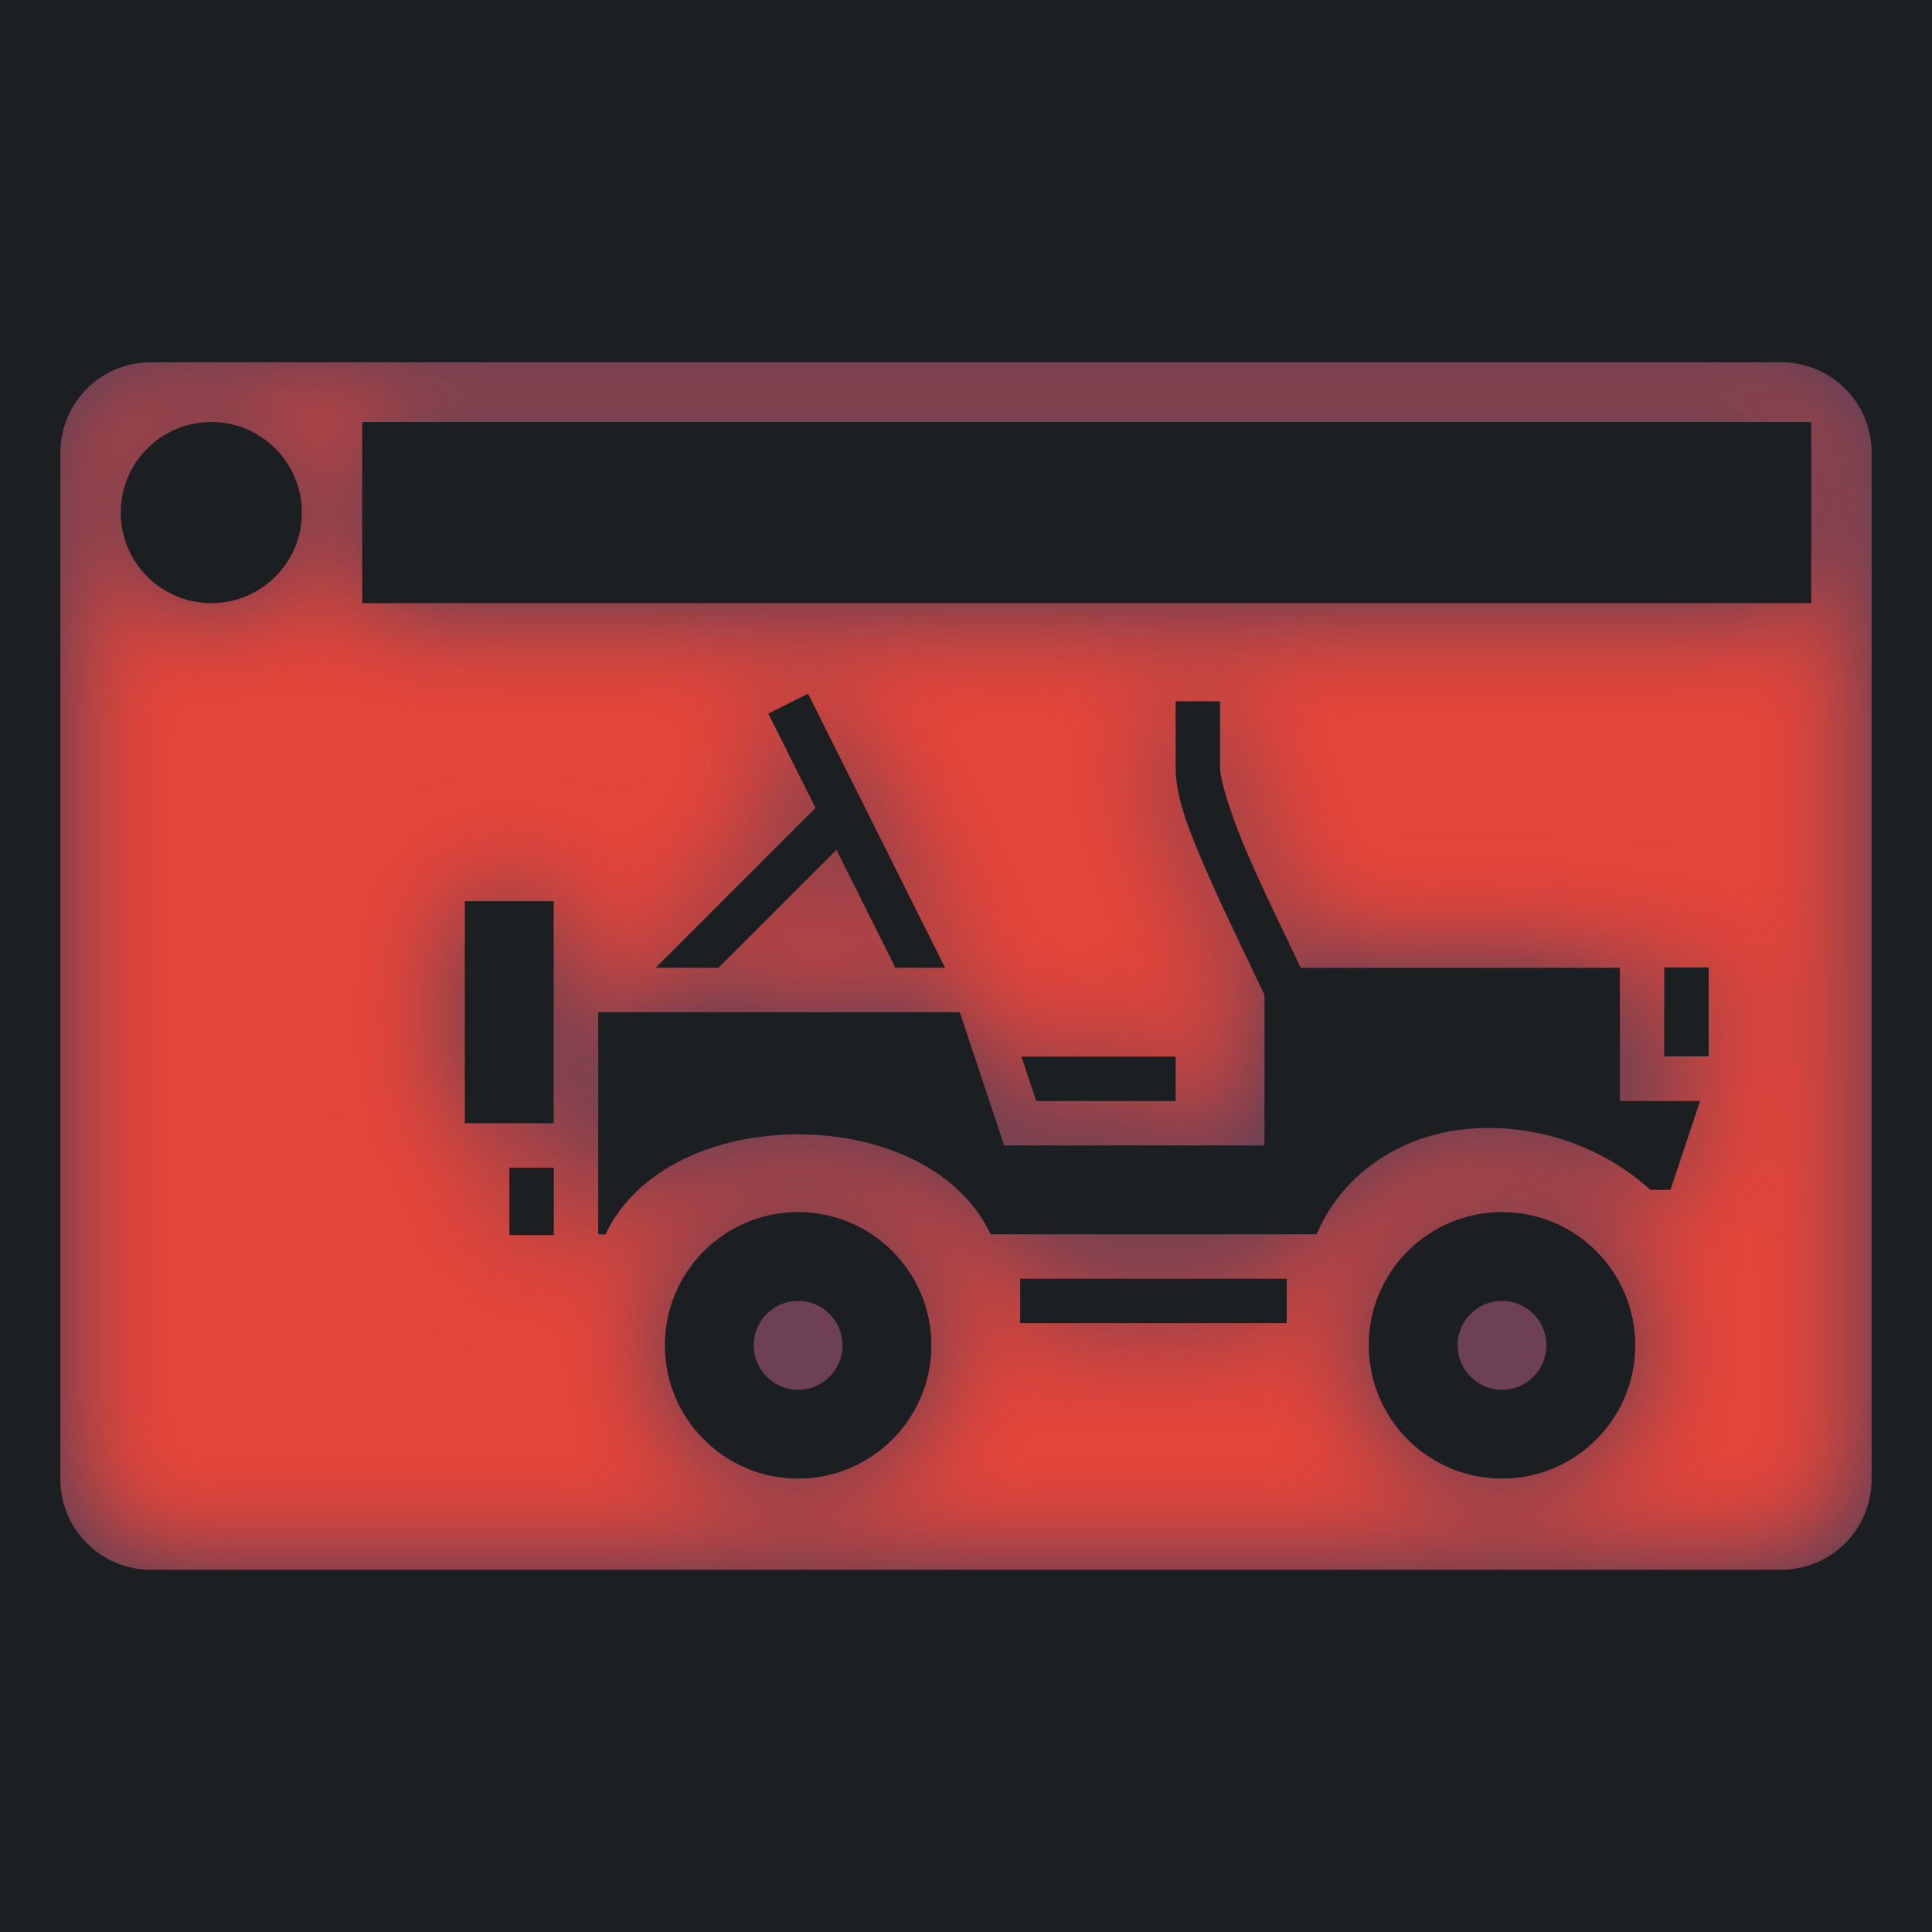
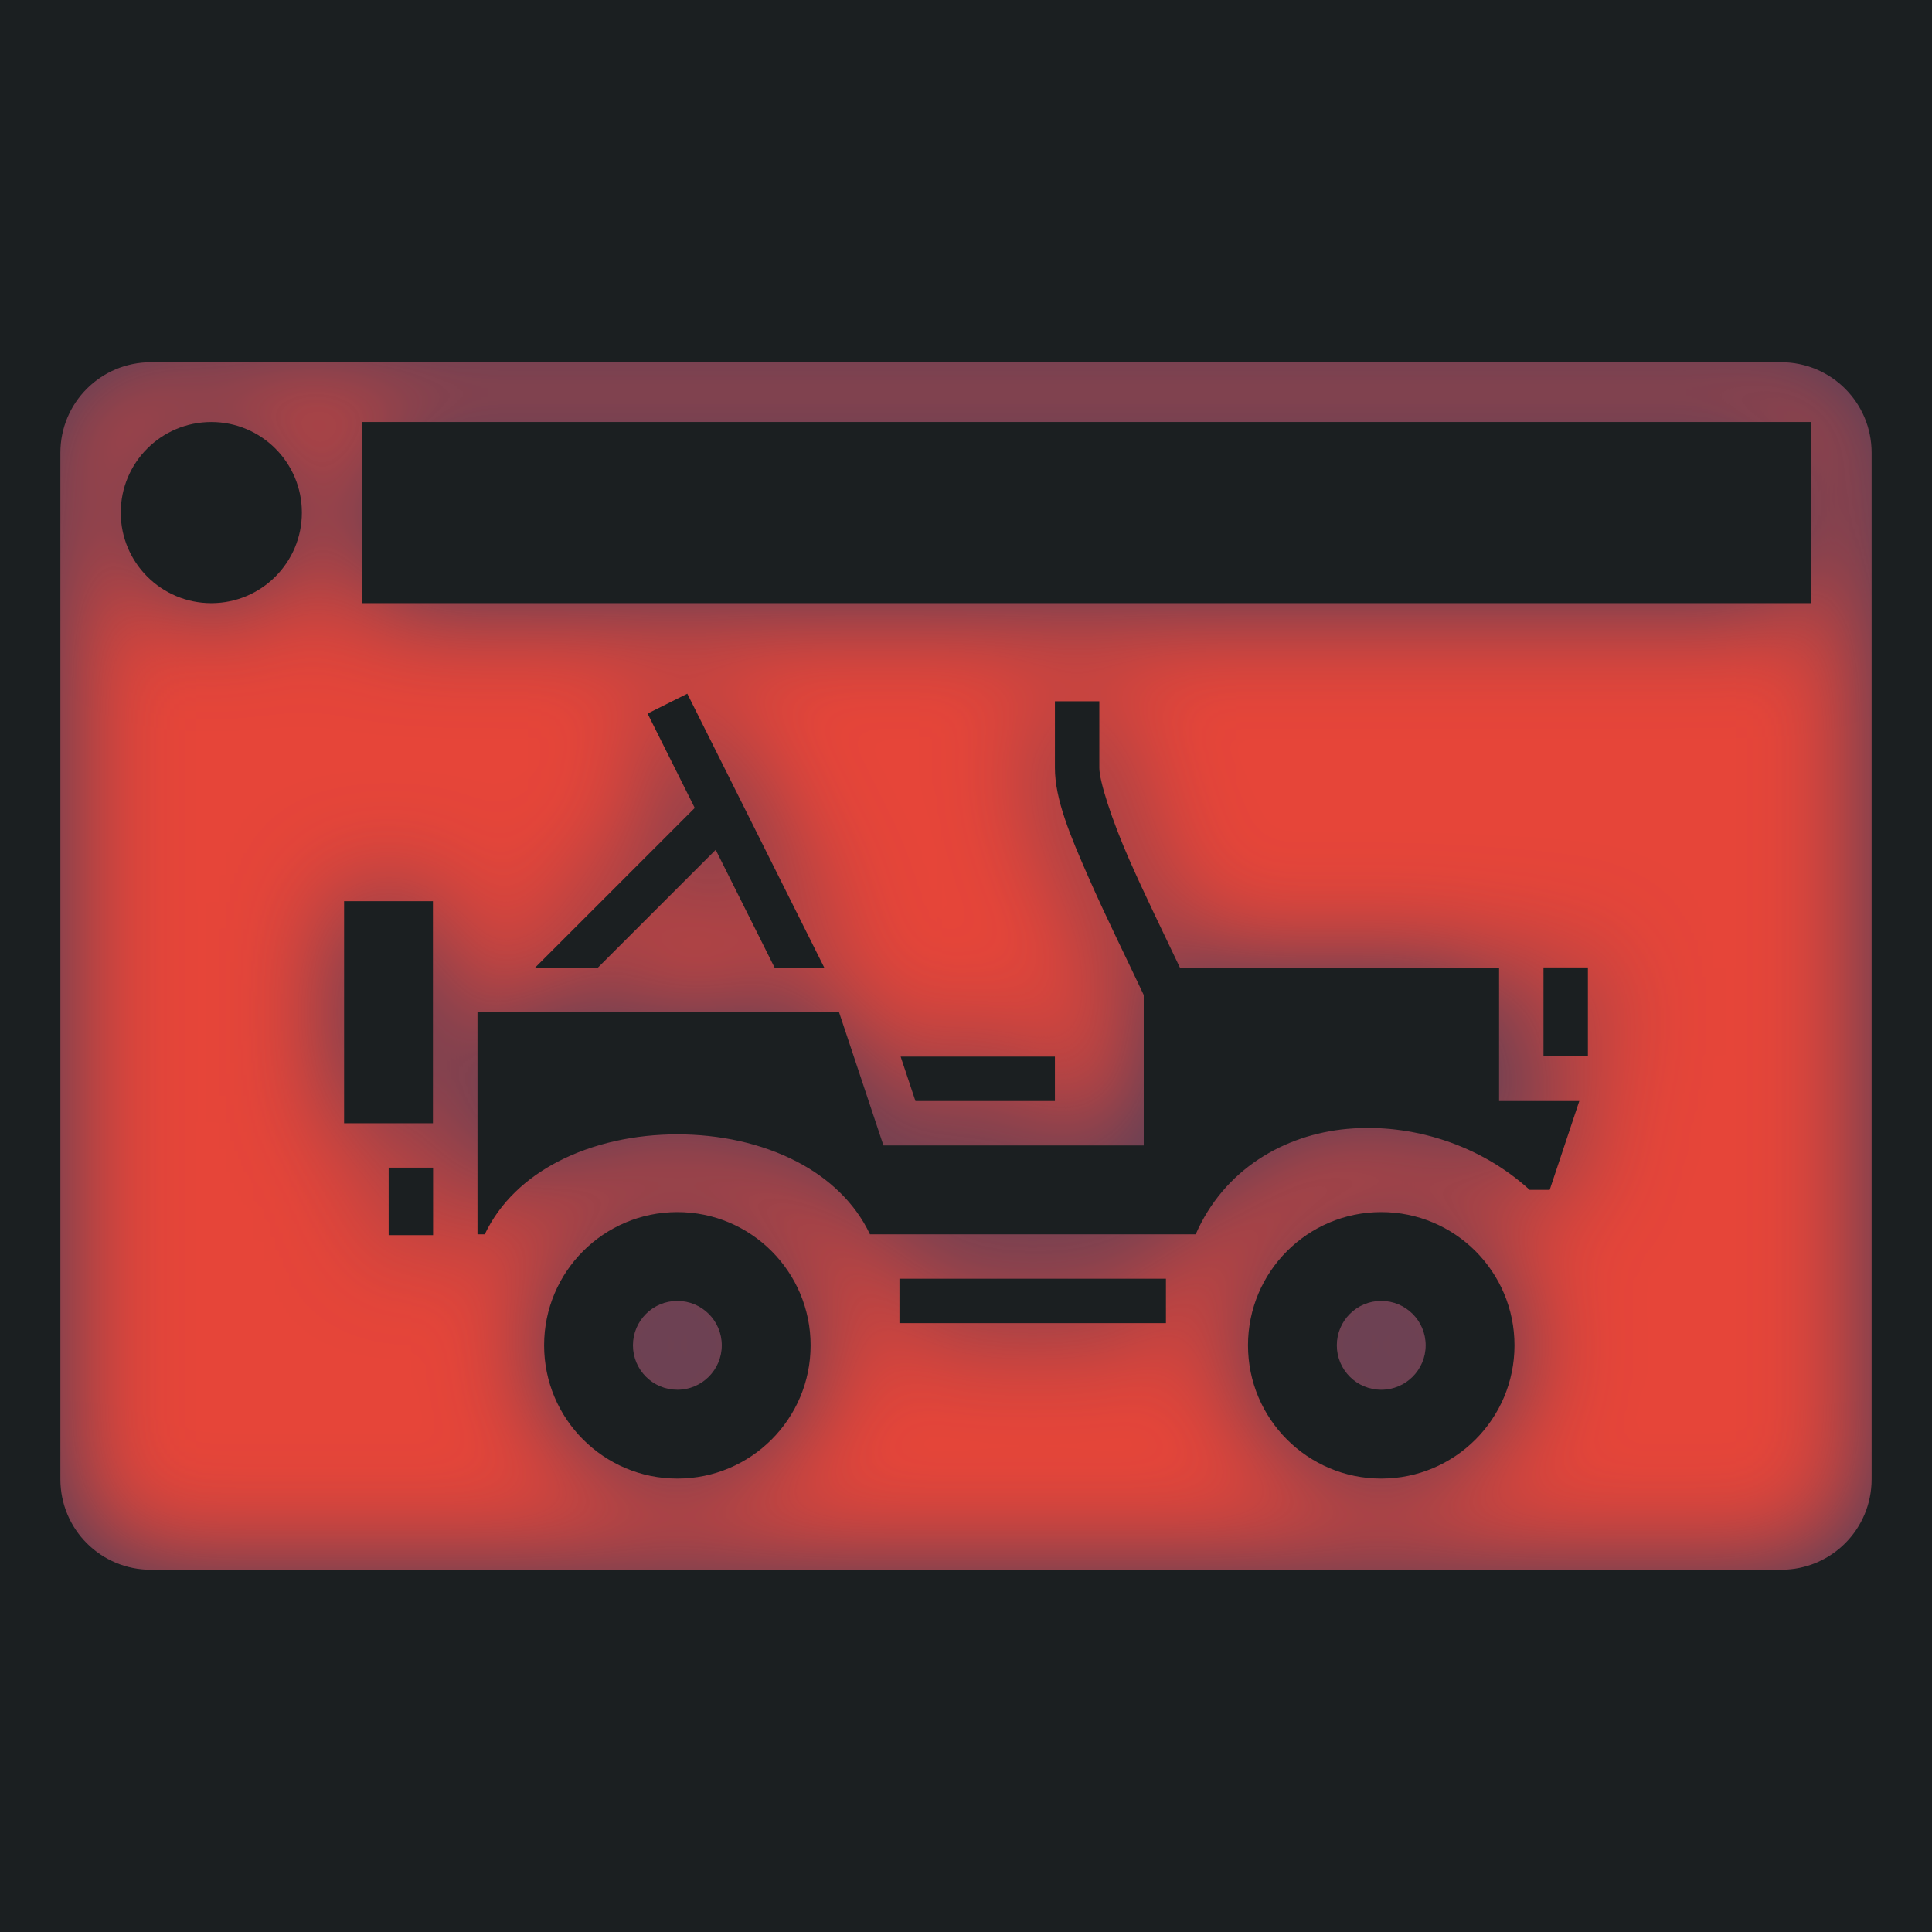
<svg xmlns="http://www.w3.org/2000/svg" style="height: 512px; width: 512px;" viewBox="0 0 512 512" version="1.1" id="svg2">
  <defs id="defs2">
    <filter style="color-interpolation-filters:sRGB;" id="filter21" x="-0.075" y="-0.113" width="1.15" height="1.225">
      <feFlood result="flood" in="SourceGraphic" flood-opacity="1" flood-color="rgb(58,63,94)" id="feFlood20" />
      <feGaussianBlur result="blur" in="SourceGraphic" stdDeviation="15" id="feGaussianBlur20" />
      <feOffset result="offset" in="blur" dx="0" dy="0" id="feOffset20" />
      <feComposite result="comp1" operator="out" in="flood" in2="offset" id="feComposite20" />
      <feComposite result="comp2" operator="atop" in="comp1" in2="SourceGraphic" id="feComposite21" />
    </filter>
  </defs>
  <path d="M0 0h512v512H0z" fill="#000" fill-opacity="1" id="path1" style="fill:#1b1f21" />
  <g class="" style="fill:#e64539;filter:url(#filter21)" transform="translate(0,0)" id="g2">
-     <path id="path6" style="display:inline;fill:#e64539;stroke-width:0.736" d="M 40 96 C 26.704 96 16 106.704 16 120 L 16 392 C 16 405.296 26.704 416 40 416 L 472 416 C 485.296 416 496 405.296 496 392 L 496 120 C 496 106.704 485.296 96 472 96 L 40 96 z M 56 111.84 A 24 24 0 0 1 80 135.84 A 24 24 0 0 1 56 159.84 A 24 24 0 0 1 32 135.84 A 24 24 0 0 1 56 111.84 z M 96 111.84 L 480 111.84 L 480 159.84 L 96 159.84 L 96 111.84 z M 214.141 183.84 L 216.775 189.104 L 250.461 256.475 L 237.299 256.475 L 221.668 225.213 L 190.406 256.475 L 173.762 256.475 L 216.119 214.115 L 206.244 194.367 L 203.613 189.104 L 214.141 183.84 z M 311.562 185.85 L 323.332 185.85 L 323.332 203.506 C 323.332 206.955 326.578 217.151 331.262 227.805 C 335.422 237.267 340.462 247.499 344.713 256.475 L 429.271 256.475 L 429.271 291.787 L 450.531 291.787 L 442.686 315.328 L 437.373 315.328 C 424.309 303.392 406.148 297.61 389.01 299.168 C 372.321 300.686 356.394 309.892 348.875 327.1 L 262.547 327.1 C 258.542 318.619 251.518 312.197 243.293 307.904 C 233.808 302.957 222.649 300.615 211.508 300.615 C 200.368 300.615 189.209 302.957 179.727 307.904 C 171.499 312.197 164.476 318.619 160.471 327.1 L 158.541 327.1 L 158.541 268.246 L 254.352 268.246 L 266.123 303.559 L 335.104 303.559 L 335.104 263.684 C 330.763 254.434 325.154 243.16 320.486 232.543 C 315.629 221.495 311.562 211.829 311.562 203.506 L 311.562 185.85 z M 123.188 238.818 L 146.73 238.818 L 146.73 297.674 L 123.188 297.674 L 123.188 238.818 z M 441.041 256.387 L 452.812 256.387 L 452.812 279.928 L 441.041 279.928 L 441.041 256.387 z M 270.682 280.018 L 311.561 280.018 L 311.561 291.787 L 274.605 291.787 L 270.682 280.018 z M 134.998 309.443 L 146.77 309.443 L 146.77 327.322 L 134.998 327.322 L 134.998 309.443 z M 211.508 321.215 A 35.313 35.313 0 0 1 246.82 356.527 A 35.313 35.313 0 0 1 211.508 391.84 A 35.313 35.313 0 0 1 176.195 356.527 A 35.313 35.313 0 0 1 211.508 321.215 z M 398.045 321.215 A 35.313 35.313 0 0 1 433.357 356.527 A 35.313 35.313 0 0 1 398.045 391.84 A 35.313 35.313 0 0 1 362.732 356.527 A 35.313 35.313 0 0 1 398.045 321.215 z M 270.363 338.871 L 340.988 338.871 L 340.988 350.643 L 270.363 350.643 L 270.363 338.871 z M 211.508 344.756 A 11.771 11.771 0 0 0 199.738 356.527 A 11.771 11.771 0 0 0 211.508 368.299 A 11.771 11.771 0 0 0 223.279 356.527 A 11.771 11.771 0 0 0 211.508 344.756 z M 398.045 344.756 A 11.771 11.771 0 0 0 386.273 356.527 A 11.771 11.771 0 0 0 398.045 368.299 A 11.771 11.771 0 0 0 409.816 356.527 A 11.771 11.771 0 0 0 398.045 344.756 z " />
+     <path id="path6" style="display:inline;fill:#e64539;stroke-width:0.736" d="M 40 96 C 26.704 96 16 106.704 16 120 L 16 392 C 16 405.296 26.704 416 40 416 L 472 416 C 485.296 416 496 405.296 496 392 L 496 120 C 496 106.704 485.296 96 472 96 L 40 96 z M 56 111.84 C 69.255 111.84 80 122.585 80 135.84 C 80 149.095 69.255 159.84 56 159.84 C 42.745 159.84 32 149.095 32 135.84 C 32 122.585 42.745 111.84 56 111.84 z M 96 111.84 L 480 111.84 L 480 159.84 L 96 159.84 L 96 111.84 z M 182.141 183.84 L 184.775 189.104 L 218.461 256.475 L 205.299 256.475 L 189.668 225.213 L 158.406 256.475 L 141.762 256.475 L 184.119 214.115 L 174.244 194.367 L 171.613 189.104 L 182.141 183.84 z M 279.562 185.85 L 291.332 185.85 L 291.332 203.506 C 291.332 206.955 294.578 217.151 299.262 227.805 C 303.422 237.267 308.462 247.499 312.713 256.475 L 397.271 256.475 L 397.271 291.787 L 418.531 291.787 L 410.686 315.328 L 405.373 315.328 C 392.309 303.392 374.148 297.61 357.01 299.168 C 340.321 300.686 324.394 309.892 316.875 327.1 L 230.547 327.1 C 226.542 318.619 219.518 312.197 211.293 307.904 C 201.808 302.957 190.649 300.615 179.508 300.615 C 168.368 300.615 157.209 302.957 147.727 307.904 C 139.499 312.197 132.476 318.619 128.471 327.1 L 126.541 327.1 L 126.541 268.246 L 222.352 268.246 L 234.123 303.559 L 303.104 303.559 L 303.104 263.684 C 298.763 254.434 293.154 243.16 288.486 232.543 C 283.629 221.495 279.562 211.829 279.562 203.506 L 279.562 185.85 z M 91.188 238.818 L 114.73 238.818 L 114.73 297.674 L 91.188 297.674 L 91.188 238.818 z M 409.041 256.387 L 420.812 256.387 L 420.812 279.928 L 409.041 279.928 L 409.041 256.387 z M 238.682 280.018 L 279.561 280.018 L 279.561 291.787 L 242.605 291.787 L 238.682 280.018 z M 102.998 309.443 L 114.77 309.443 L 114.77 327.322 L 102.998 327.322 L 102.998 309.443 z M 179.508 321.215 A 35.313 35.313 0 0 1 214.82 356.527 A 35.313 35.313 0 0 1 179.508 391.84 A 35.313 35.313 0 0 1 144.195 356.527 A 35.313 35.313 0 0 1 179.508 321.215 z M 366.045 321.215 A 35.313 35.313 0 0 1 401.357 356.527 A 35.313 35.313 0 0 1 366.045 391.84 A 35.313 35.313 0 0 1 330.732 356.527 A 35.313 35.313 0 0 1 366.045 321.215 z M 238.363 338.871 L 308.988 338.871 L 308.988 350.643 L 238.363 350.643 L 238.363 338.871 z M 179.508 344.756 A 11.771 11.771 0 0 0 167.738 356.527 A 11.771 11.771 0 0 0 179.508 368.299 A 11.771 11.771 0 0 0 191.279 356.527 A 11.771 11.771 0 0 0 179.508 344.756 z M 366.045 344.756 A 11.771 11.771 0 0 0 354.273 356.527 A 11.771 11.771 0 0 0 366.045 368.299 A 11.771 11.771 0 0 0 377.816 356.527 A 11.771 11.771 0 0 0 366.045 344.756 z " />
  </g>
</svg>
